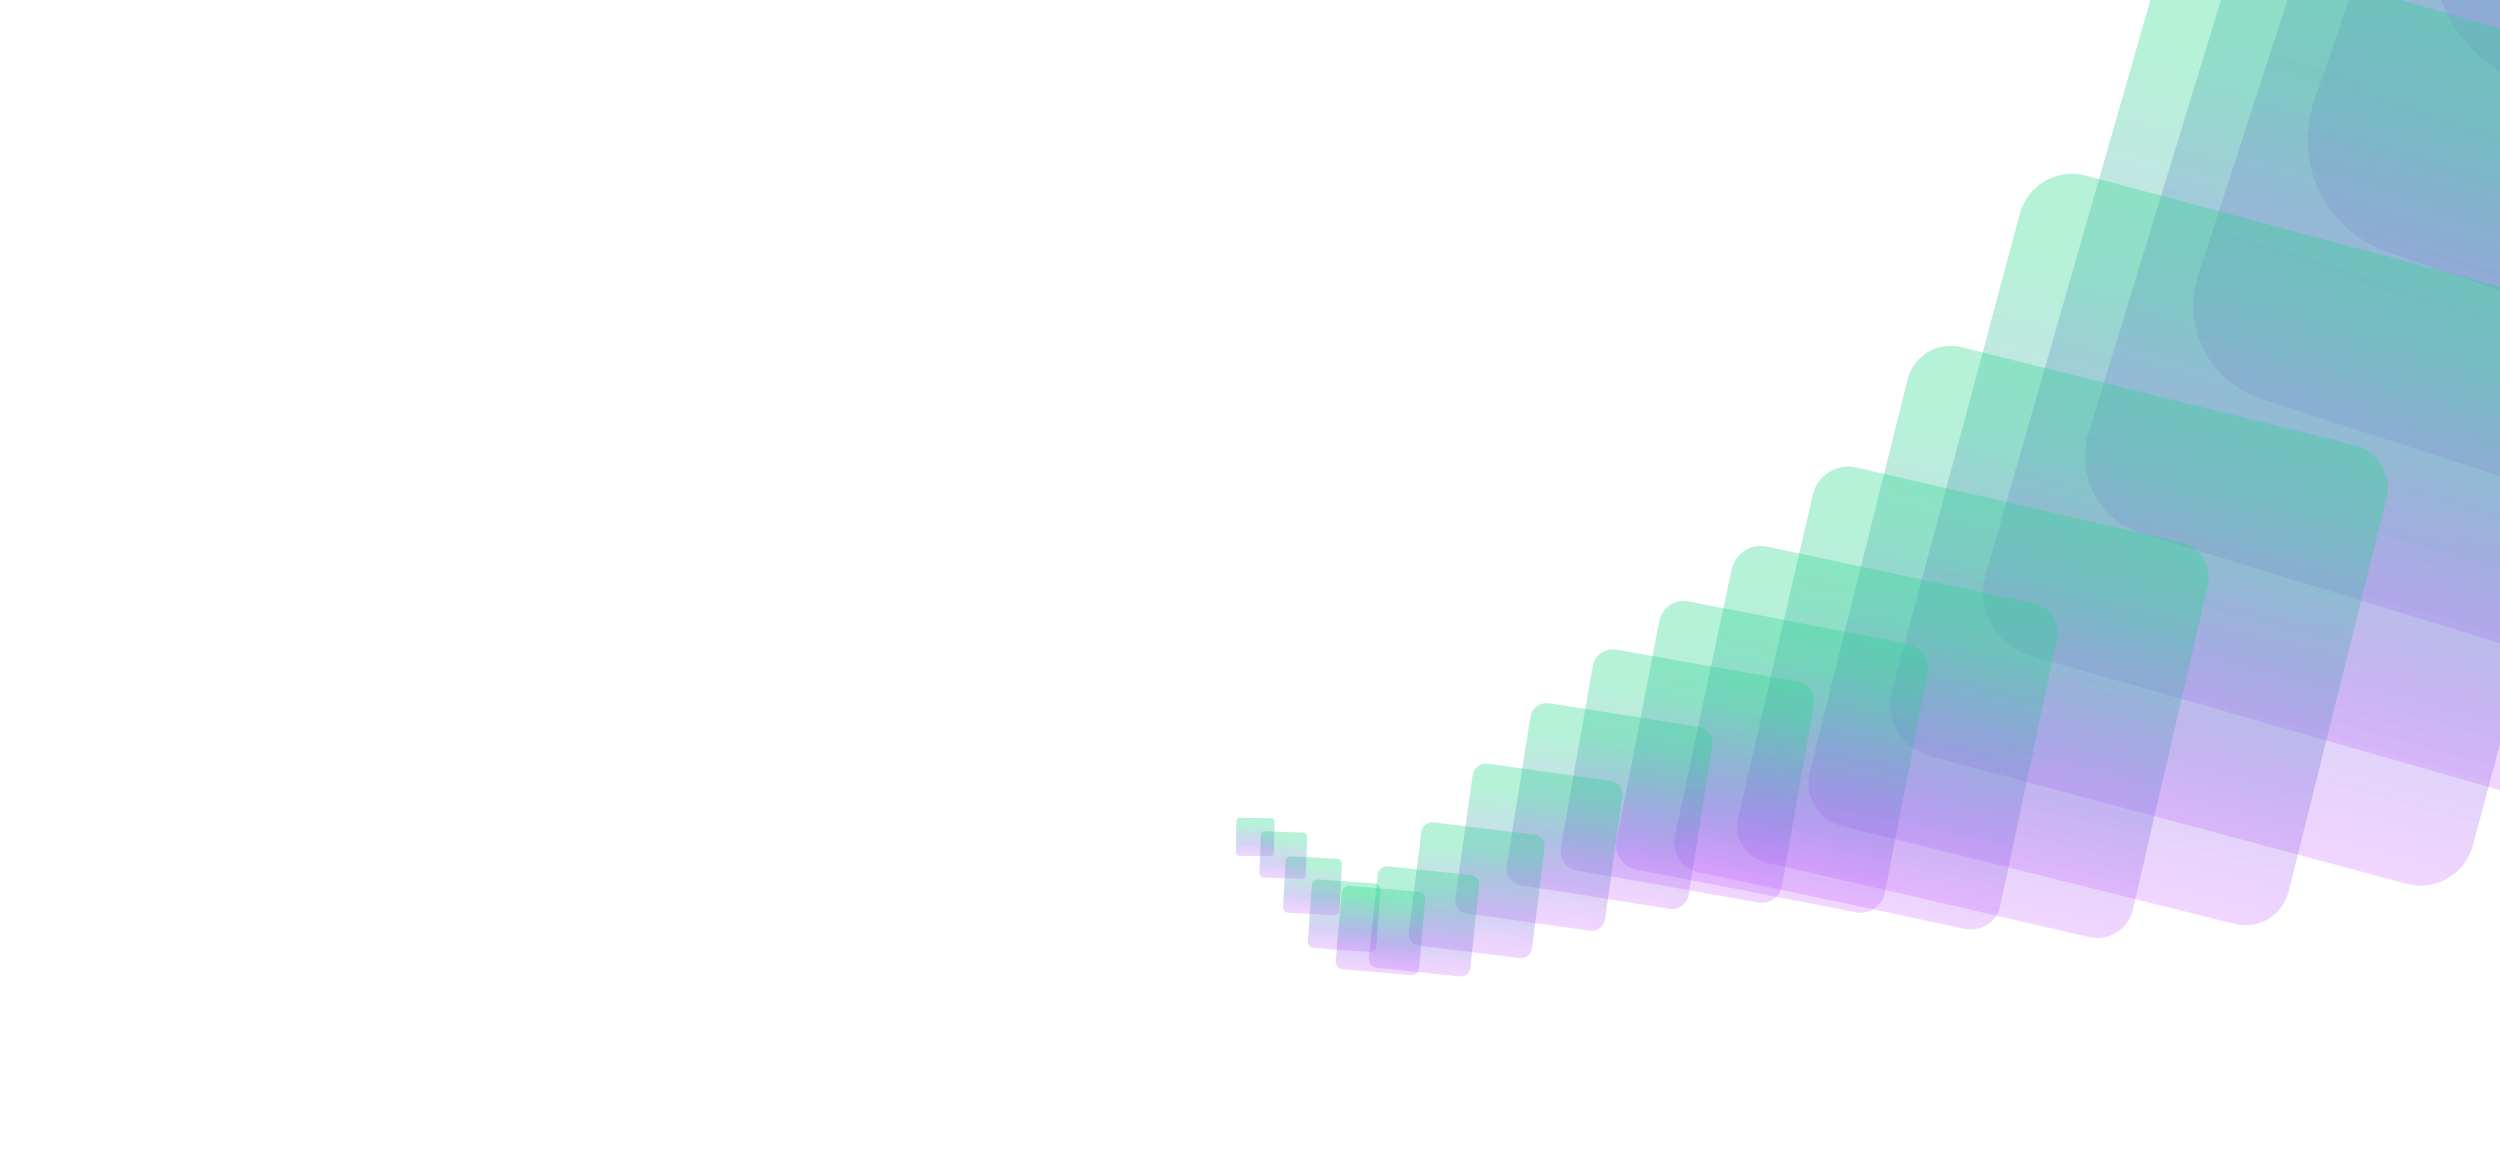
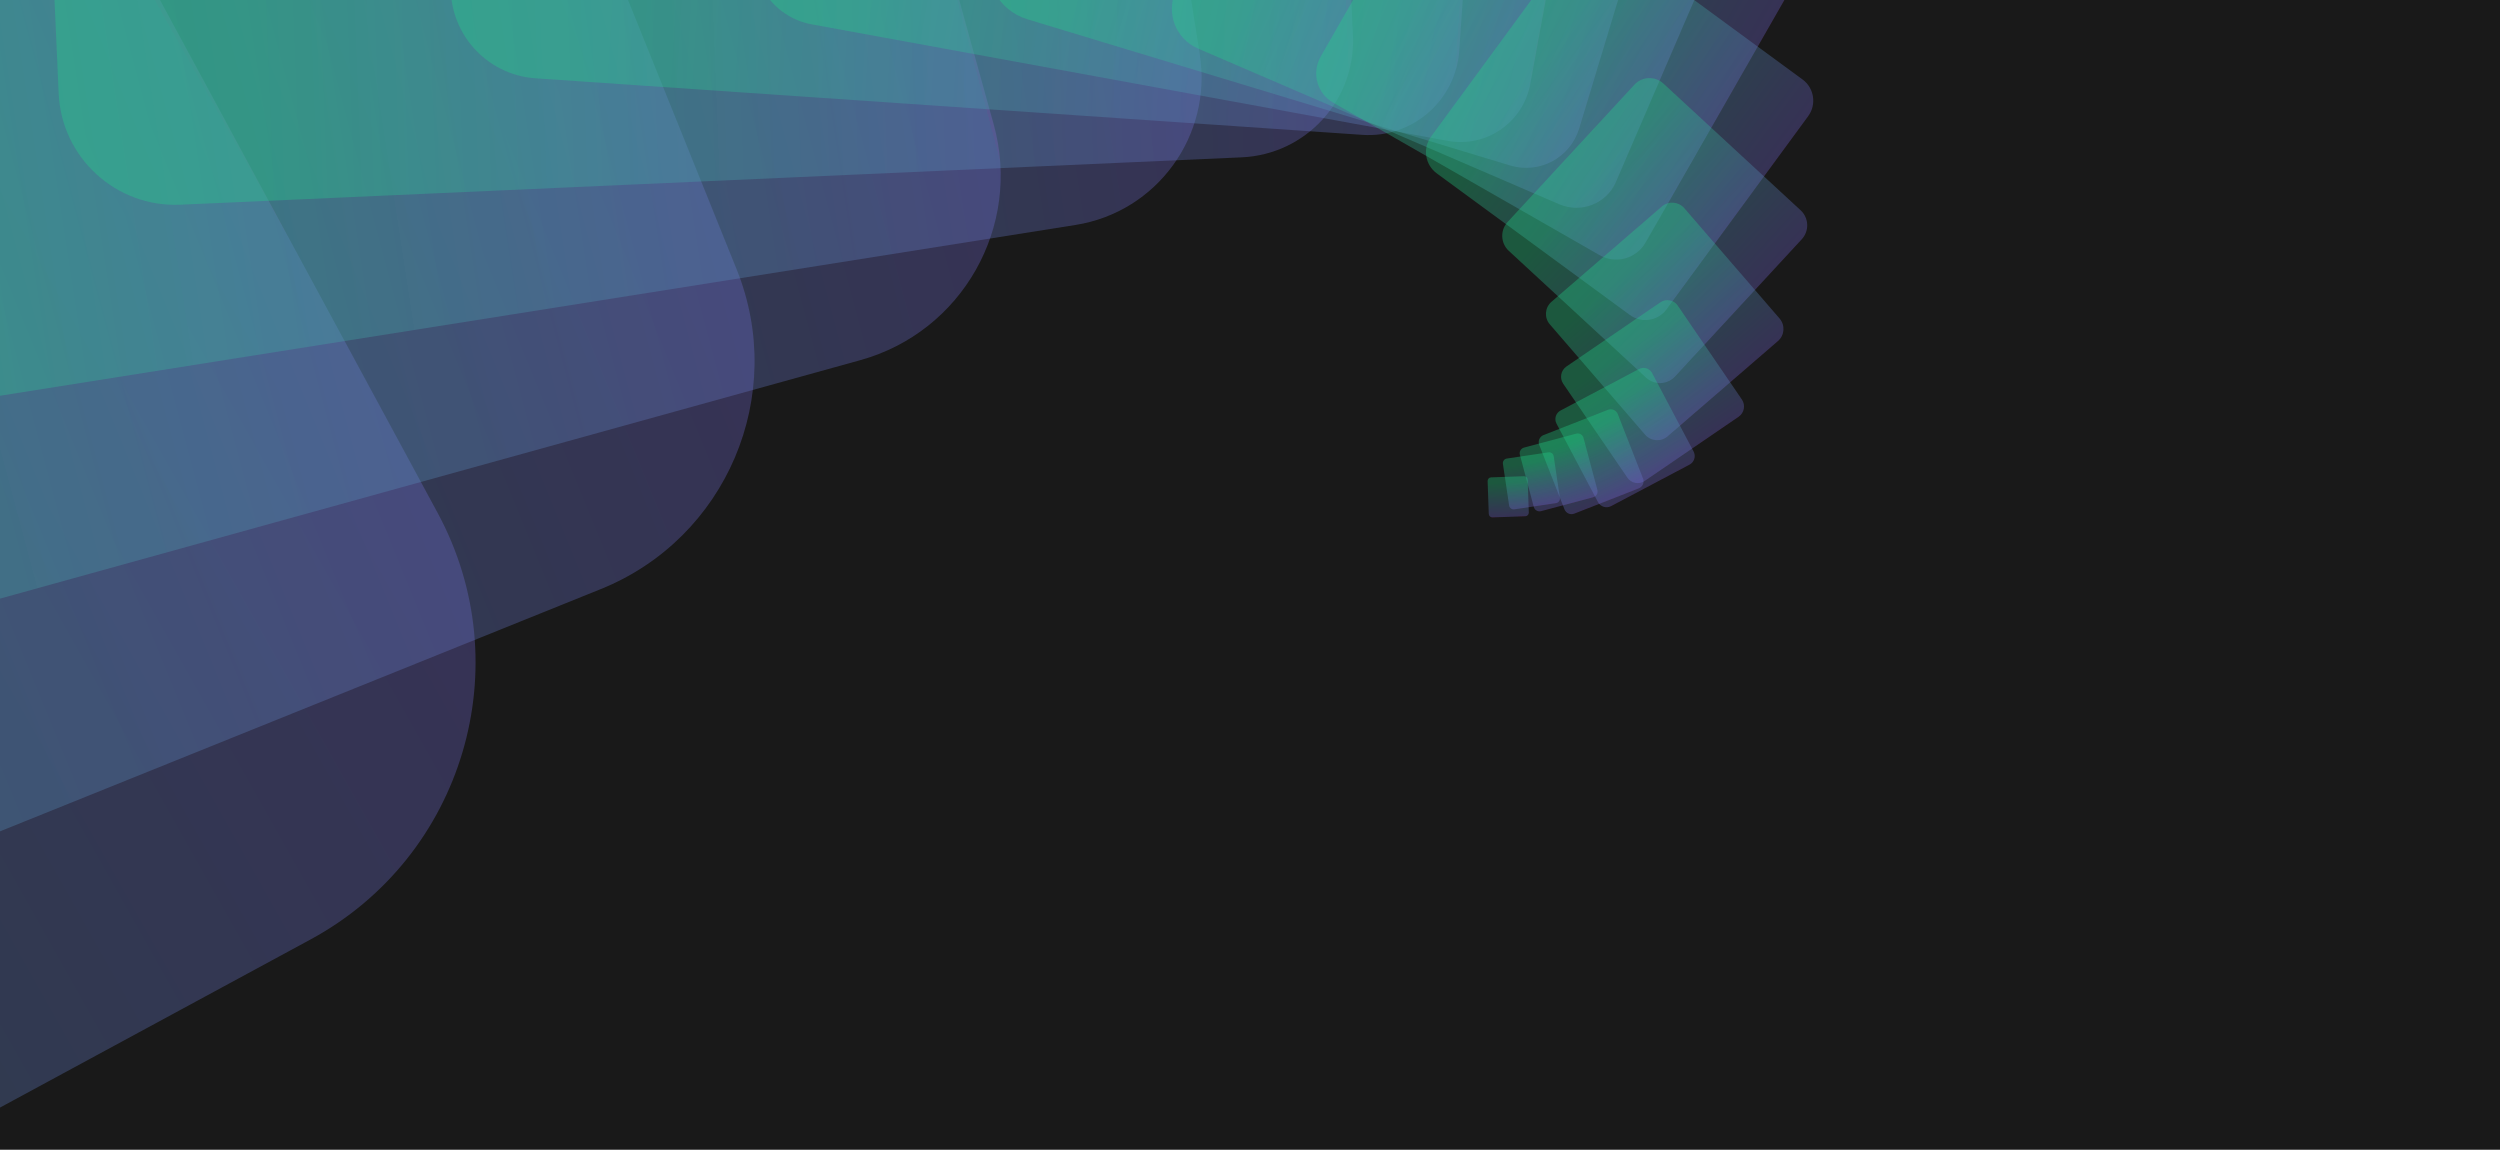
<svg xmlns="http://www.w3.org/2000/svg" width="1920" height="883" viewBox="0 0 1920 883">
  <defs>
    <linearGradient id="vortex-0" color-interpolation="linearRGB" x1="1" y1="0" x2="0" y2="0">
-       <stop offset="0.161" stop-color="#21D789" stop-opacity="1" />
-       <stop offset="0.703" stop-color="#7A6CDF" stop-opacity="0.925" />
+       <stop offset="0.15" stop-color="#21D789" stop-opacity="1" />
+       <stop offset="1" stop-color="#7A6CDF" stop-opacity="0.925" />
      <stop offset="1" stop-color="#C957FF" stop-opacity="0.75" />
    </linearGradient>
    <linearGradient id="vortex-1" color-interpolation="linearRGB" x1="1" y1="0" x2="0" y2="0">
-       <stop offset="0.161" stop-color="#21D789" stop-opacity="1" />
-       <stop offset="0.703" stop-color="#7A6CDF" stop-opacity="0.925" />
+       <stop offset="0.15" stop-color="#21D789" stop-opacity="1" />
+       <stop offset="1" stop-color="#7A6CDF" stop-opacity="0.925" />
      <stop offset="1" stop-color="#C957FF" stop-opacity="0.75" />
    </linearGradient>
    <linearGradient id="vortex-2" color-interpolation="linearRGB" x1="1" y1="0" x2="0" y2="0">
-       <stop offset="0.161" stop-color="#21D789" stop-opacity="1" />
-       <stop offset="0.703" stop-color="#7A6CDF" stop-opacity="0.925" />
+       <stop offset="0.15" stop-color="#21D789" stop-opacity="1" />
+       <stop offset="1" stop-color="#7A6CDF" stop-opacity="0.925" />
      <stop offset="1" stop-color="#C957FF" stop-opacity="0.75" />
    </linearGradient>
    <linearGradient id="vortex-3" color-interpolation="linearRGB" x1="1" y1="0" x2="0" y2="0">
-       <stop offset="0.161" stop-color="#21D789" stop-opacity="1" />
-       <stop offset="0.703" stop-color="#7A6CDF" stop-opacity="0.925" />
+       <stop offset="0.15" stop-color="#21D789" stop-opacity="1" />
+       <stop offset="1" stop-color="#7A6CDF" stop-opacity="0.925" />
      <stop offset="1" stop-color="#C957FF" stop-opacity="0.75" />
    </linearGradient>
    <linearGradient id="vortex-4" color-interpolation="linearRGB" x1="1" y1="0" x2="0" y2="0">
-       <stop offset="0.161" stop-color="#21D789" stop-opacity="1" />
-       <stop offset="0.703" stop-color="#7A6CDF" stop-opacity="0.925" />
+       <stop offset="0.15" stop-color="#21D789" stop-opacity="1" />
+       <stop offset="1" stop-color="#7A6CDF" stop-opacity="0.925" />
      <stop offset="1" stop-color="#C957FF" stop-opacity="0.75" />
    </linearGradient>
    <linearGradient id="vortex-5" color-interpolation="linearRGB" x1="1" y1="0" x2="0" y2="0">
-       <stop offset="0.161" stop-color="#21D789" stop-opacity="1" />
-       <stop offset="0.703" stop-color="#7A6CDF" stop-opacity="0.925" />
+       <stop offset="0.15" stop-color="#21D789" stop-opacity="1" />
+       <stop offset="1" stop-color="#7A6CDF" stop-opacity="0.925" />
      <stop offset="1" stop-color="#C957FF" stop-opacity="0.75" />
    </linearGradient>
    <linearGradient id="vortex-6" color-interpolation="linearRGB" x1="1" y1="0" x2="0" y2="0">
-       <stop offset="0.161" stop-color="#21D789" stop-opacity="1" />
-       <stop offset="0.703" stop-color="#7A6CDF" stop-opacity="0.925" />
+       <stop offset="0.15" stop-color="#21D789" stop-opacity="1" />
+       <stop offset="1" stop-color="#7A6CDF" stop-opacity="0.925" />
      <stop offset="1" stop-color="#C957FF" stop-opacity="0.75" />
    </linearGradient>
    <linearGradient id="vortex-7" color-interpolation="linearRGB" x1="1" y1="0" x2="0" y2="0">
-       <stop offset="0.161" stop-color="#21D789" stop-opacity="1" />
-       <stop offset="0.703" stop-color="#7A6CDF" stop-opacity="0.925" />
+       <stop offset="0.15" stop-color="#21D789" stop-opacity="1" />
+       <stop offset="1" stop-color="#7A6CDF" stop-opacity="0.925" />
      <stop offset="1" stop-color="#C957FF" stop-opacity="0.75" />
    </linearGradient>
    <linearGradient id="vortex-8" color-interpolation="linearRGB" x1="1" y1="0" x2="0" y2="0">
-       <stop offset="0.161" stop-color="#21D789" stop-opacity="1" />
-       <stop offset="0.703" stop-color="#7A6CDF" stop-opacity="0.925" />
+       <stop offset="0.15" stop-color="#21D789" stop-opacity="1" />
+       <stop offset="1" stop-color="#7A6CDF" stop-opacity="0.925" />
      <stop offset="1" stop-color="#C957FF" stop-opacity="0.75" />
    </linearGradient>
    <linearGradient id="vortex-9" color-interpolation="linearRGB" x1="1" y1="0" x2="0" y2="0">
-       <stop offset="0.161" stop-color="#21D789" stop-opacity="1" />
-       <stop offset="0.703" stop-color="#7A6CDF" stop-opacity="0.925" />
+       <stop offset="0.15" stop-color="#21D789" stop-opacity="1" />
+       <stop offset="1" stop-color="#7A6CDF" stop-opacity="0.925" />
      <stop offset="1" stop-color="#C957FF" stop-opacity="0.75" />
    </linearGradient>
    <linearGradient id="vortex-10" color-interpolation="linearRGB" x1="1" y1="0" x2="0" y2="0">
-       <stop offset="0.161" stop-color="#21D789" stop-opacity="1" />
-       <stop offset="0.703" stop-color="#7A6CDF" stop-opacity="0.925" />
+       <stop offset="0.15" stop-color="#21D789" stop-opacity="1" />
+       <stop offset="1" stop-color="#7A6CDF" stop-opacity="0.925" />
      <stop offset="1" stop-color="#C957FF" stop-opacity="0.75" />
    </linearGradient>
    <linearGradient id="vortex-11" color-interpolation="linearRGB" x1="1" y1="0" x2="0" y2="0">
-       <stop offset="0.161" stop-color="#21D789" stop-opacity="1" />
-       <stop offset="0.703" stop-color="#7A6CDF" stop-opacity="0.925" />
+       <stop offset="0.15" stop-color="#21D789" stop-opacity="1" />
+       <stop offset="1" stop-color="#7A6CDF" stop-opacity="0.925" />
      <stop offset="1" stop-color="#C957FF" stop-opacity="0.75" />
    </linearGradient>
    <linearGradient id="vortex-12" color-interpolation="linearRGB" x1="1" y1="0" x2="0" y2="0">
-       <stop offset="0.161" stop-color="#21D789" stop-opacity="1" />
-       <stop offset="0.703" stop-color="#7A6CDF" stop-opacity="0.925" />
+       <stop offset="0.15" stop-color="#21D789" stop-opacity="1" />
+       <stop offset="1" stop-color="#7A6CDF" stop-opacity="0.925" />
      <stop offset="1" stop-color="#C957FF" stop-opacity="0.75" />
    </linearGradient>
    <linearGradient id="vortex-13" color-interpolation="linearRGB" x1="1" y1="0" x2="0" y2="0">
-       <stop offset="0.161" stop-color="#21D789" stop-opacity="1" />
-       <stop offset="0.703" stop-color="#7A6CDF" stop-opacity="0.925" />
+       <stop offset="0.15" stop-color="#21D789" stop-opacity="1" />
+       <stop offset="1" stop-color="#7A6CDF" stop-opacity="0.925" />
      <stop offset="1" stop-color="#C957FF" stop-opacity="0.75" />
    </linearGradient>
    <linearGradient id="vortex-14" color-interpolation="linearRGB" x1="1" y1="0" x2="0" y2="0">
-       <stop offset="0.161" stop-color="#21D789" stop-opacity="1" />
-       <stop offset="0.703" stop-color="#7A6CDF" stop-opacity="0.925" />
+       <stop offset="0.15" stop-color="#21D789" stop-opacity="1" />
+       <stop offset="1" stop-color="#7A6CDF" stop-opacity="0.925" />
      <stop offset="1" stop-color="#C957FF" stop-opacity="0.75" />
    </linearGradient>
    <linearGradient id="vortex-15" color-interpolation="linearRGB" x1="1" y1="0" x2="0" y2="0">
-       <stop offset="0.161" stop-color="#21D789" stop-opacity="1" />
-       <stop offset="0.703" stop-color="#7A6CDF" stop-opacity="0.925" />
+       <stop offset="0.15" stop-color="#21D789" stop-opacity="1" />
+       <stop offset="1" stop-color="#7A6CDF" stop-opacity="0.925" />
      <stop offset="1" stop-color="#C957FF" stop-opacity="0.75" />
    </linearGradient>
    <linearGradient id="vortex-16" color-interpolation="linearRGB" x1="1" y1="0" x2="0" y2="0">
-       <stop offset="0.161" stop-color="#21D789" stop-opacity="1" />
-       <stop offset="0.703" stop-color="#7A6CDF" stop-opacity="0.925" />
+       <stop offset="0.15" stop-color="#21D789" stop-opacity="1" />
+       <stop offset="1" stop-color="#7A6CDF" stop-opacity="0.925" />
      <stop offset="1" stop-color="#C957FF" stop-opacity="0.75" />
    </linearGradient>
    <linearGradient id="vortex-17" color-interpolation="linearRGB" x1="1" y1="0" x2="0" y2="0">
-       <stop offset="0.161" stop-color="#21D789" stop-opacity="1" />
-       <stop offset="0.703" stop-color="#7A6CDF" stop-opacity="0.925" />
+       <stop offset="0.15" stop-color="#21D789" stop-opacity="1" />
+       <stop offset="1" stop-color="#7A6CDF" stop-opacity="0.925" />
      <stop offset="1" stop-color="#C957FF" stop-opacity="0.75" />
    </linearGradient>
    <linearGradient id="vortex-18" color-interpolation="linearRGB" x1="1" y1="0" x2="0" y2="0">
-       <stop offset="0.161" stop-color="#21D789" stop-opacity="1" />
-       <stop offset="0.703" stop-color="#7A6CDF" stop-opacity="0.925" />
-       <stop offset="1" stop-color="#C957FF" stop-opacity="0.75" />
-     </linearGradient>
-     <linearGradient id="vortex-19" color-interpolation="linearRGB" x1="1" y1="0" x2="0" y2="0">
-       <stop offset="0.161" stop-color="#21D789" stop-opacity="1" />
-       <stop offset="0.703" stop-color="#7A6CDF" stop-opacity="0.925" />
-       <stop offset="1" stop-color="#C957FF" stop-opacity="0.75" />
-     </linearGradient>
-     <linearGradient id="vortex-20" color-interpolation="linearRGB" x1="1" y1="0" x2="0" y2="0">
-       <stop offset="0.161" stop-color="#21D789" stop-opacity="1" />
-       <stop offset="0.703" stop-color="#7A6CDF" stop-opacity="0.925" />
-       <stop offset="1" stop-color="#C957FF" stop-opacity="0.75" />
-     </linearGradient>
-     <linearGradient id="vortex-21" color-interpolation="linearRGB" x1="1" y1="0" x2="0" y2="0">
-       <stop offset="0.161" stop-color="#21D789" stop-opacity="1" />
-       <stop offset="0.703" stop-color="#7A6CDF" stop-opacity="0.925" />
-       <stop offset="1" stop-color="#C957FF" stop-opacity="0.75" />
-     </linearGradient>
-     <linearGradient id="vortex-22" color-interpolation="linearRGB" x1="1" y1="0" x2="0" y2="0">
-       <stop offset="0.161" stop-color="#21D789" stop-opacity="1" />
-       <stop offset="0.703" stop-color="#7A6CDF" stop-opacity="0.925" />
+       <stop offset="0.15" stop-color="#21D789" stop-opacity="1" />
+       <stop offset="1" stop-color="#7A6CDF" stop-opacity="0.925" />
      <stop offset="1" stop-color="#C957FF" stop-opacity="0.75" />
    </linearGradient>
  </defs>
-   <rect width="1920" height="883" fill="#000" opacity="0" />
-   <g transform="rotate(271 956 706)" class="group">
-     <rect x="2730.398" y="605.669" width="2234.301" height="2234.301" rx="201.087" ry="201.087" fill-opacity="0.33" fill="url(#vortex-22)" stroke="rgba(186, 91, 249, 255)" stroke-opacity="0" stroke-width="1" transform="translate(-308,&#10;                         660) rotate(22, 956, 706) " data-x="-308" data-y="660" />
-     <rect x="2407.51" y="635.808" width="1834.577" height="1834.577" rx="165.112" ry="165.112" fill-opacity="0.33" fill="url(#vortex-21)" stroke="rgba(176, 93, 245, 255)" stroke-opacity="0" stroke-width="1" transform="translate(-294,&#10;                         630) rotate(21, 956, 706) " data-x="-294" data-y="630" />
-     <rect x="2157.022" y="658.94" width="1506.365" height="1506.365" rx="135.573" ry="135.573" fill-opacity="0.33" fill="url(#vortex-20)" stroke="rgba(162, 97, 239, 255)" stroke-opacity="0" stroke-width="1" transform="translate(-280,&#10;                         600) rotate(20, 956, 706) " data-x="-280" data-y="600" />
-     <rect x="1960.768" y="675.632" width="1236.872" height="1236.872" rx="111.318" ry="111.318" fill-opacity="0.33" fill="url(#vortex-19)" stroke="rgba(152, 100, 235, 255)" stroke-opacity="0" stroke-width="1" transform="translate(-266,&#10;                         570) rotate(19, 956, 706) " data-x="-266" data-y="570" />
-     <rect x="1799.044" y="686.481" width="1015.591" height="1015.591" rx="91.403" ry="91.403" fill-opacity="0.33" fill="url(#vortex-18)" stroke="rgba(141, 102, 231, 255)" stroke-opacity="0" stroke-width="1" transform="translate(-252,&#10;                         540) rotate(18, 956, 706) " data-x="-252" data-y="540" />
-     <rect x="1655.969" y="692.148" width="833.899" height="833.899" rx="75.051" ry="75.051" fill-opacity="0.33" fill="url(#vortex-17)" stroke="rgba(128, 106, 225, 255)" stroke-opacity="0" stroke-width="1" transform="translate(-238,&#10;                         510) rotate(17, 956, 706) " data-x="-238" data-y="510" />
-     <rect x="1523.724" y="693.37" width="684.712" height="684.712" rx="61.624" ry="61.624" fill-opacity="0.33" fill="url(#vortex-16)" stroke="rgba(119, 111, 220, 255)" stroke-opacity="0" stroke-width="1" transform="translate(-224,&#10;                         480) rotate(16, 956, 706) " data-x="-224" data-y="480" />
-     <rect x="1403.393" y="690.951" width="562.214" height="562.214" rx="50.599" ry="50.599" fill-opacity="0.33" fill="url(#vortex-15)" stroke="rgba(113, 119, 214, 255)" stroke-opacity="0" stroke-width="1" transform="translate(-210,&#10;                         450) rotate(15, 956, 706) " data-x="-210" data-y="450" />
-     <rect x="1301.829" y="685.757" width="461.632" height="461.632" rx="41.547" ry="41.547" fill-opacity="0.33" fill="url(#vortex-14)" stroke="rgba(104, 128, 206, 255)" stroke-opacity="0" stroke-width="1" transform="translate(-196,&#10;                         420) rotate(14, 956, 706) " data-x="-196" data-y="420" />
-     <rect x="1226.063" y="678.687" width="379.045" height="379.045" rx="34.114" ry="34.114" fill-opacity="0.33" fill="url(#vortex-13)" stroke="rgba(98, 136, 200, 255)" stroke-opacity="0" stroke-width="1" transform="translate(-182,&#10;                         390) rotate(13, 956, 706) " data-x="-182" data-y="390" />
-     <rect x="1177.993" y="670.646" width="311.233" height="311.233" rx="28.011" ry="28.011" fill-opacity="0.33" fill="url(#vortex-12)" stroke="rgba(91, 144, 193, 255)" stroke-opacity="0" stroke-width="1" transform="translate(-168,&#10;                         360) rotate(12, 956, 706) " data-x="-168" data-y="360" />
-     <rect x="1151.995" y="662.509" width="255.552" height="255.552" rx="23" ry="23" fill-opacity="0.33" fill="url(#vortex-11)" stroke="rgba(84, 154, 186, 255)" stroke-opacity="0" stroke-width="1" transform="translate(-154,&#10;                         330) rotate(11, 956, 706) " data-x="-154" data-y="330" />
-     <rect x="1136.606" y="655.085" width="209.833" height="209.833" rx="18.885" ry="18.885" fill-opacity="0.33" fill="url(#vortex-10)" stroke="rgba(77, 162, 180, 255)" stroke-opacity="0" stroke-width="1" transform="translate(-140,&#10;                         300) rotate(10, 956, 706) " data-x="-140" data-y="300" />
-     <rect x="1119.389" y="649.084" width="172.293" height="172.293" rx="15.506" ry="15.506" fill-opacity="0.33" fill="url(#vortex-9)" stroke="rgba(71, 169, 173, 255)" stroke-opacity="0" stroke-width="1" transform="translate(-126,&#10;                         270) rotate(9, 956, 706) " data-x="-126" data-y="270" />
-     <rect x="1092.459" y="645.08" width="141.469" height="141.469" rx="12.732" ry="12.732" fill-opacity="0.33" fill="url(#vortex-8)" stroke="rgba(62, 179, 165, 255)" stroke-opacity="0" stroke-width="1" transform="translate(-112,&#10;                         240) rotate(8, 956, 706) " data-x="-112" data-y="240" />
-     <rect x="1055.839" y="643.494" width="116.16" height="116.16" rx="10.454" ry="10.454" fill-opacity="0.33" fill="url(#vortex-7)" stroke="rgba(56, 187, 159, 255)" stroke-opacity="0" stroke-width="1" transform="translate(-98,&#10;                         210) rotate(7, 956, 706) " data-x="-98" data-y="210" />
-     <rect x="1016.919" y="644.567" width="95.379" height="95.379" rx="8.584" ry="8.584" fill-opacity="0.33" fill="url(#vortex-6)" stroke="rgba(49, 195, 153, 255)" stroke-opacity="0" stroke-width="1" transform="translate(-84,&#10;                         180) rotate(6, 956, 706) " data-x="-84" data-y="180" />
-     <rect x="986.261" y="648.358" width="78.315" height="78.315" rx="7.048" ry="7.048" fill-opacity="0.33" fill="url(#vortex-5)" stroke="rgba(41, 205, 145, 255)" stroke-opacity="0" stroke-width="1" transform="translate(-70,&#10;                         150) rotate(5, 956, 706) " data-x="-70" data-y="150" />
-     <rect x="971.879" y="654.744" width="64.304" height="64.304" rx="5.787" ry="5.787" fill-opacity="0.33" fill="url(#vortex-4)" stroke="rgba(35, 212, 139, 255)" stroke-opacity="0" stroke-width="1" transform="translate(-56,&#10;                         120) rotate(4, 956, 706) " data-x="-56" data-y="120" />
-     <rect x="974.872" y="663.43" width="52.8" height="52.8" rx="4.752" ry="4.752" fill-opacity="0.33" fill="url(#vortex-3)" stroke="rgba(33, 215, 137, 255)" stroke-opacity="0" stroke-width="1" transform="translate(-42,&#10;                         90) rotate(3, 956, 706) " data-x="-42" data-y="90" />
-     <rect x="988.622" y="673.968" width="43.354" height="43.354" rx="3.902" ry="3.902" fill-opacity="0.33" fill="url(#vortex-2)" stroke="rgba(33, 215, 137, 255)" stroke-opacity="0" stroke-width="1" transform="translate(-28,&#10;                         60) rotate(2, 956, 706) " data-x="-28" data-y="60" />
-     <rect x="1001.961" y="685.792" width="35.598" height="35.598" rx="3.204" ry="3.204" fill-opacity="0.33" fill="url(#vortex-1)" stroke="rgba(33, 215, 137, 255)" stroke-opacity="0" stroke-width="1" transform="translate(-14,&#10;                         30) rotate(1, 956, 706) " data-x="-14" data-y="30" />
-     <rect x="1004.676" y="698.246" width="29.229" height="29.229" rx="2.631" ry="2.631" fill-opacity="0.33" fill="url(#vortex-0)" stroke="rgba(33, 215, 137, 255)" stroke-opacity="0" stroke-width="1" transform="translate(0,&#10;                         0) rotate(0, 956, 706) " data-x="0" data-y="0" />
+   <rect width="1920" height="883" fill="rgba(0,0,0,.9)" />
+   <g transform="rotate(268 1144 186)" class="group">
+     <rect x="2348.137" y="57.258" width="2686.514" height="2686.514" rx="241.786" ry="241.786" fill-opacity="0.33" fill="url(#vortex-18)" stroke="rgba(115, 116, 216, 255)" stroke-opacity="0" stroke-width="1" transform="translate(255.2708,&#10;                         313.8723) rotate(-116.4287, 1144, 186) " data-x="255.270845093845" data-y="313.8722828581099" />
+     <rect x="2064.429" y="95.364" width="2095.792" height="2095.792" rx="188.621" ry="188.621" fill-opacity="0.33" fill="url(#vortex-17)" stroke="rgba(110, 122, 211, 255)" stroke-opacity="0" stroke-width="1" transform="translate(221.3427,&#10;                         319.9822) rotate(-109.9604, 1144, 186) " data-x="221.34270519901133" data-y="319.98217521615265" />
+     <rect x="1844.483" y="121.979" width="1634.96" height="1634.96" rx="147.146" ry="147.146" fill-opacity="0.33" fill="url(#vortex-16)" stroke="rgba(104, 128, 206, 255)" stroke-opacity="0" stroke-width="1" transform="translate(186.3281,&#10;                         323.1005) rotate(-103.4922, 1144, 186) " data-x="186.32805278651654" data-y="323.1004694732886" />
+     <rect x="1680.278" y="139.023" width="1275.458" height="1275.458" rx="114.791" ry="114.791" fill-opacity="0.33" fill="url(#vortex-15)" stroke="rgba(98, 136, 200, 255)" stroke-opacity="0" stroke-width="1" transform="translate(150.5708,&#10;                         323.1238) rotate(-97.02389, 1144, 186) " data-x="150.570815998057" data-y="323.12381024241296" />
+     <rect x="1562.83" y="148.277" width="995.005" height="995.005" rx="89.55" ry="89.55" fill-opacity="0.33" fill="url(#vortex-14)" stroke="rgba(93, 142, 195, 255)" stroke-opacity="0" stroke-width="1" transform="translate(114.4244,&#10;                         319.9882) rotate(-90.55563, 1144, 186) " data-x="114.4243769435157" data-y="319.98824451648875" />
+     <rect x="1481.198" y="151.435" width="776.219" height="776.219" rx="69.86" ry="69.86" fill-opacity="0.33" fill="url(#vortex-13)" stroke="rgba(88, 148, 190, 255)" stroke-opacity="0" stroke-width="1" transform="translate(78.24707,&#10;                         313.67) rotate(-84.08738, 1144, 186) " data-x="78.24707273312389" data-y="313.67003586517416" />
+     <rect x="1423.153" y="150.126" width="605.541" height="605.541" rx="54.499" ry="54.499" fill-opacity="0.33" fill="url(#vortex-12)" stroke="rgba(83, 155, 185, 255)" stroke-opacity="0" stroke-width="1" transform="translate(42.39763,&#10;                         304.186) rotate(-77.61912, 1144, 186) " data-x="42.39763342667014" data-y="304.18596662736036" />
+     <rect x="1377.073" y="145.908" width="472.392" height="472.392" rx="42.515" ry="42.515" fill-opacity="0.33" fill="url(#vortex-11)" stroke="rgba(77, 162, 179, 255)" stroke-opacity="0" stroke-width="1" transform="translate(7.230615,&#10;                         291.5931) rotate(-71.15086, 1144, 186) " data-x="7.230614980000254" data-y="291.5931242523566" />
+     <rect x="1334.187" y="140.235" width="368.52" height="368.52" rx="33.167" ry="33.167" fill-opacity="0.33" fill="url(#vortex-10)" stroke="rgba(71, 168, 174, 255)" stroke-opacity="0" stroke-width="1" transform="translate(-26.90811,&#10;                         275.9882) rotate(-64.6826, 1144, 186) " data-x="-26.908114667253514" data-y="275.9881745098477" />
+     <rect x="1290.215" y="134.426" width="287.489" height="287.489" rx="25.874" ry="25.874" fill-opacity="0.33" fill="url(#vortex-9)" stroke="rgba(66, 175, 169, 255)" stroke-opacity="0" stroke-width="1" transform="translate(-59.68578,&#10;                         257.5061) rotate(-58.21434, 1144, 186) " data-x="-59.68577889532861" data-y="257.5061308215145" />
+     <rect x="1245.704" y="129.61" width="224.274" height="224.274" rx="20.185" ry="20.185" fill-opacity="0.33" fill="url(#vortex-8)" stroke="rgba(61, 180, 164, 255)" stroke-opacity="0" stroke-width="1" transform="translate(-90.78693,&#10;                         236.3186) rotate(-51.74608, 1144, 186) " data-x="-90.78692904016617" data-y="236.31863538216277" />
+     <rect x="1204.852" y="126.694" width="174.96" height="174.96" rx="15.746" ry="15.746" fill-opacity="0.33" fill="url(#vortex-7)" stroke="rgba(55, 188, 158, 255)" stroke-opacity="0" stroke-width="1" transform="translate(-119.9175,&#10;                         212.6318) rotate(-45.27782, 1144, 186) " data-x="-119.91746042408795" data-y="212.63177395370303" />
+     <rect x="1173.197" y="126.317" width="136.489" height="136.489" rx="12.284" ry="12.284" fill-opacity="0.33" fill="url(#vortex-6)" stroke="rgba(50, 194, 153, 255)" stroke-opacity="0" stroke-width="1" transform="translate(-146.8084,&#10;                         186.6835) rotate(-38.80956, 1144, 186) " data-x="-146.80835665254773" data-y="186.6834521522096" />
+     <rect x="1154.983" y="128.839" width="106.477" height="106.477" rx="9.583" ry="9.583" fill-opacity="0.33" fill="url(#vortex-5)" stroke="rgba(44, 200, 148, 255)" stroke-opacity="0" stroke-width="1" transform="translate(-171.2191,&#10;                         158.7404) rotate(-32.3413, 1144, 186) " data-x="-171.21911450767587" data-y="158.7403666309963" />
+     <rect x="1151.122" y="134.323" width="83.065" height="83.065" rx="7.476" ry="7.476" fill-opacity="0.33" fill="url(#vortex-4)" stroke="rgba(39, 207, 143, 255)" stroke-opacity="0" stroke-width="1" transform="translate(-192.9408,&#10;                         129.0946) rotate(-25.87304, 1144, 186) " data-x="-192.94080583571483" data-y="129.09460972009217" />
+     <rect x="1158.507" y="142.555" width="64.8" height="64.8" rx="5.832" ry="5.832" fill-opacity="0.33" fill="url(#vortex-3)" stroke="rgba(33, 214, 137, 255)" stroke-opacity="0" stroke-width="1" transform="translate(-211.7987,&#10;                         98.05995) rotate(-19.40478, 1144, 186) " data-x="-211.79873744693475" data-y="98.05995074903149" />
+     <rect x="1170.869" y="153.068" width="50.552" height="50.552" rx="4.55" ry="4.55" fill-opacity="0.33" fill="url(#vortex-2)" stroke="rgba(33, 215, 137, 255)" stroke-opacity="0" stroke-width="1" transform="translate(-227.6547,&#10;                         65.96784) rotate(-12.93652, 1144, 186) " data-x="-227.65467516438991" data-y="65.96784139606996" />
+     <rect x="1180.882" y="165.188" width="39.436" height="39.436" rx="3.549" ry="3.549" fill-opacity="0.33" fill="url(#vortex-1)" stroke="rgba(33, 215, 137, 255)" stroke-opacity="0" stroke-width="1" transform="translate(-240.4086,&#10;                         33.1632) rotate(-6.46826, 1144, 186) " data-x="-240.40860370677328" data-y="33.1631959204076" />
+     <rect x="1182.692" y="178.092" width="30.765" height="30.765" rx="2.769" ry="2.769" fill-opacity="0.33" fill="url(#vortex-0)" stroke="rgba(33, 215, 137, 255)" stroke-opacity="0" stroke-width="1" transform="translate(-250,&#10;                         0) rotate(0, 1144, 186) " data-x="-250" data-y="0" />
  </g>
</svg>
